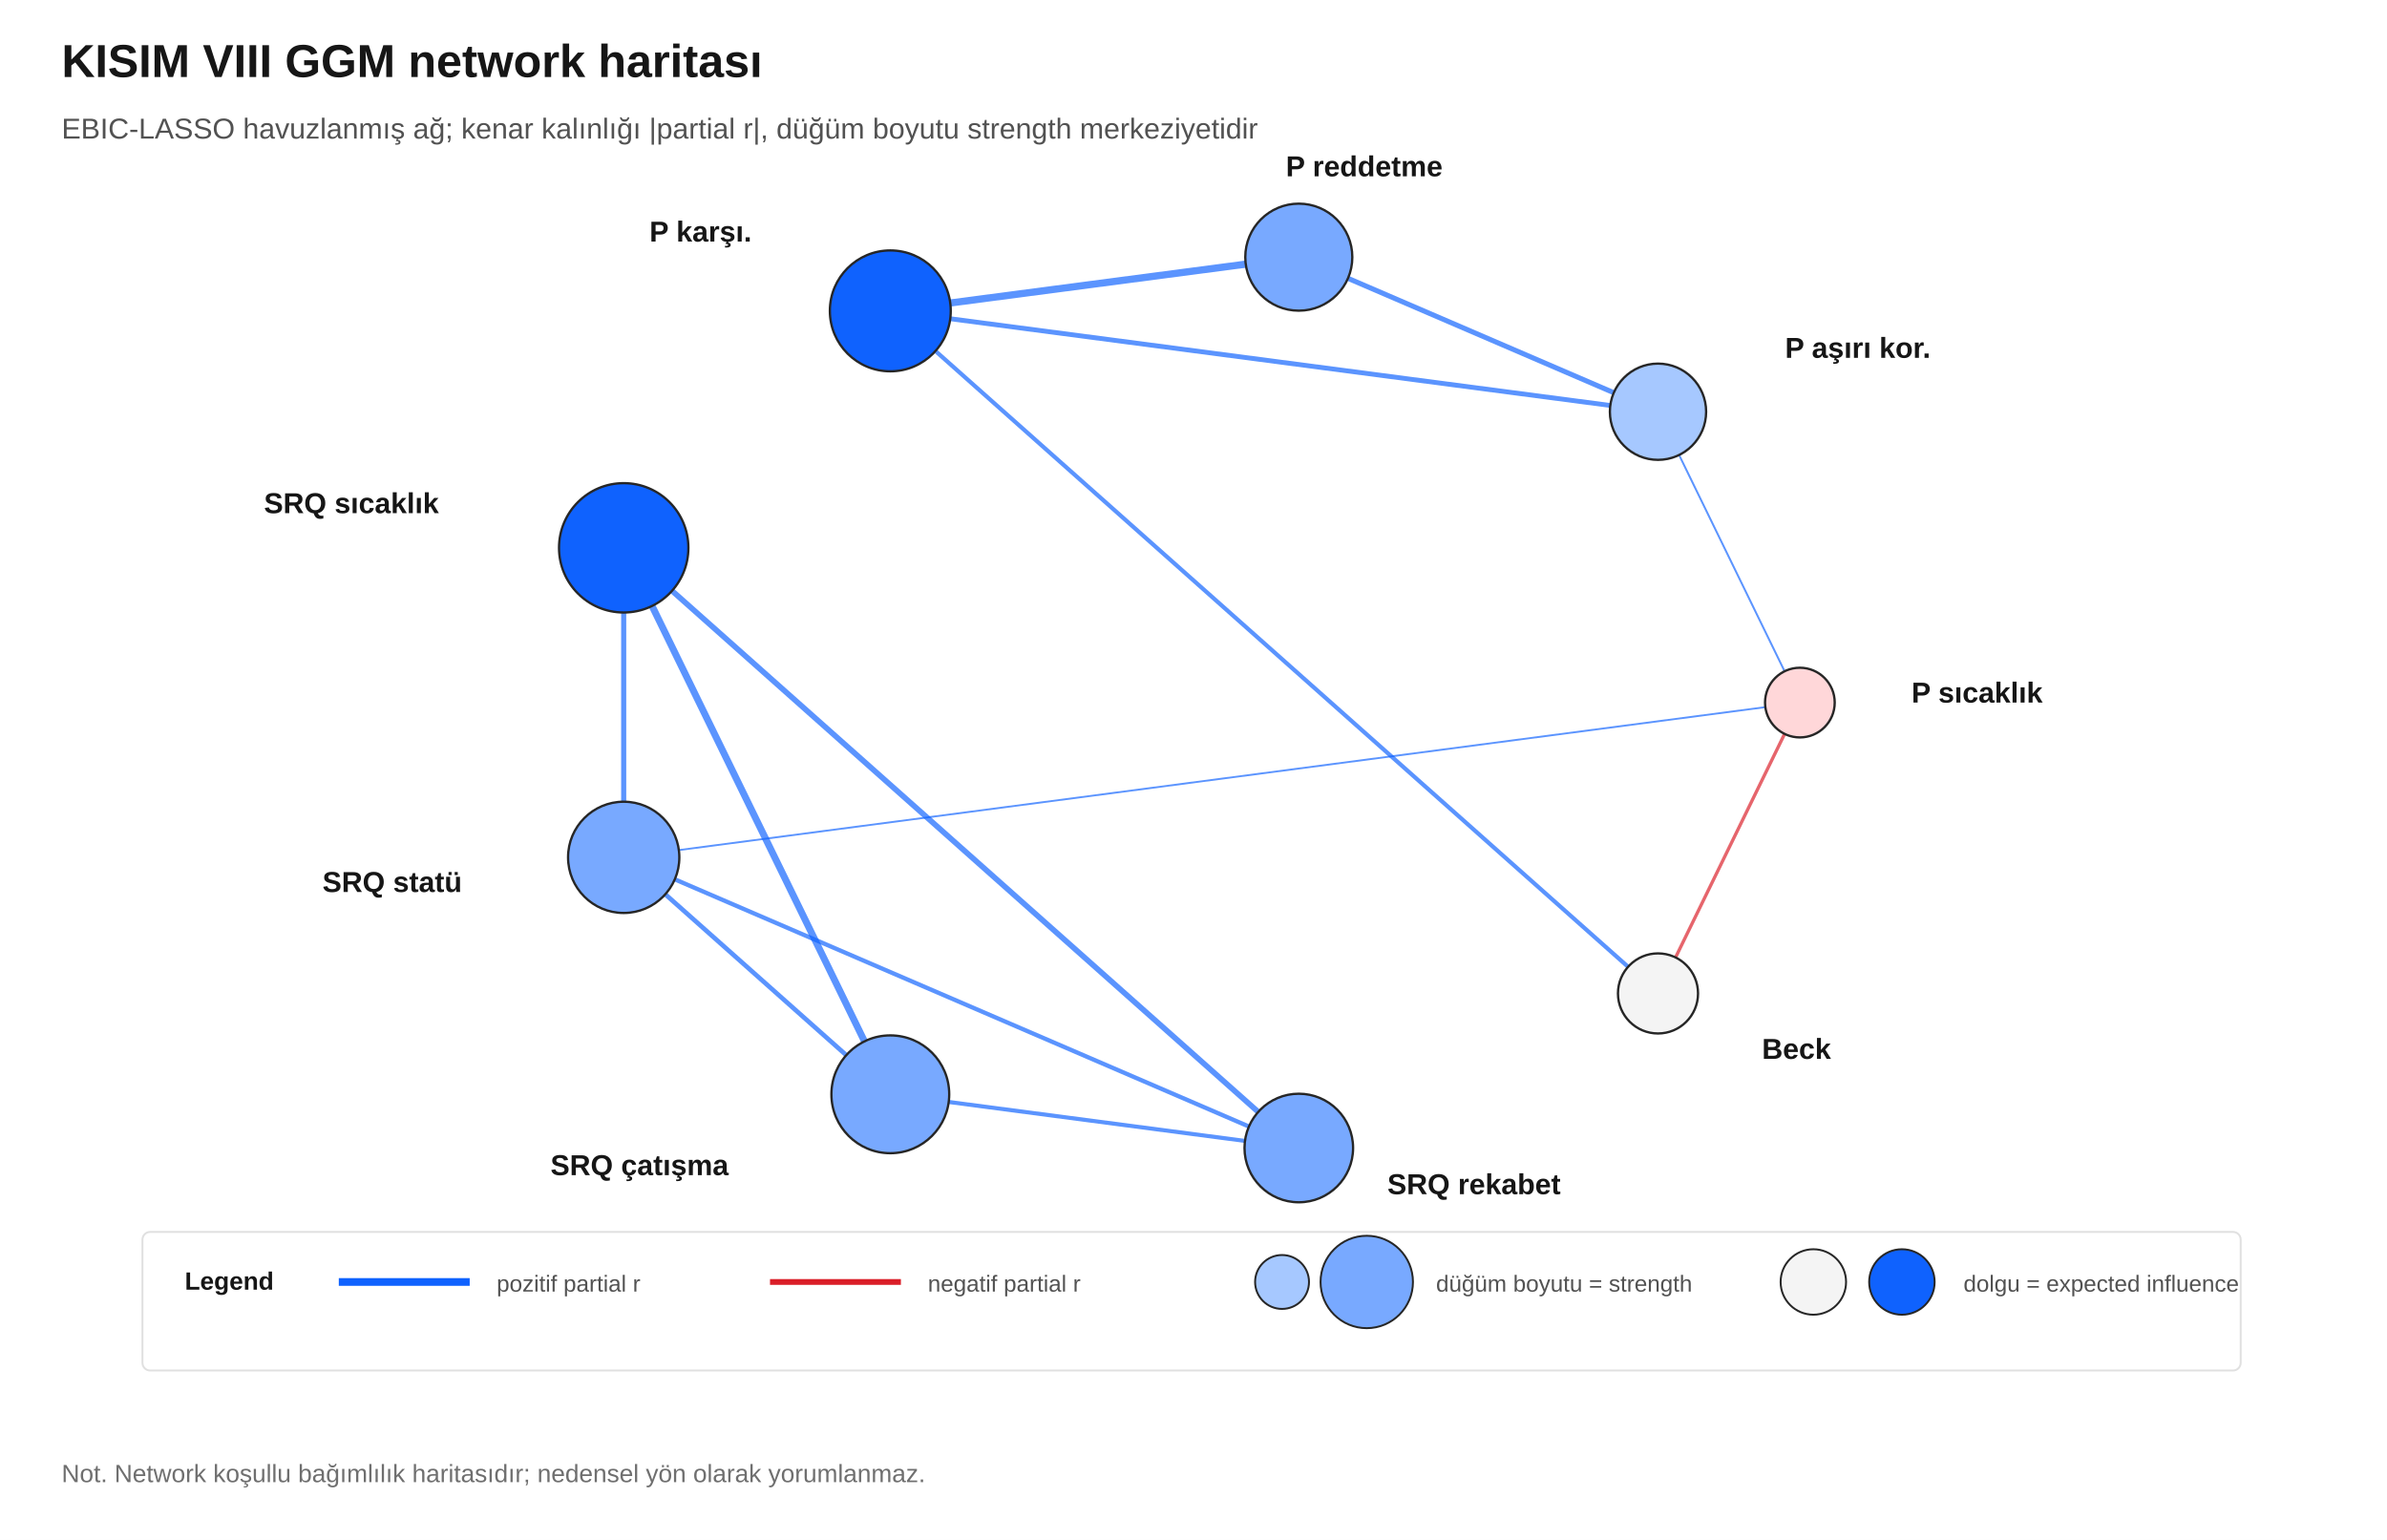
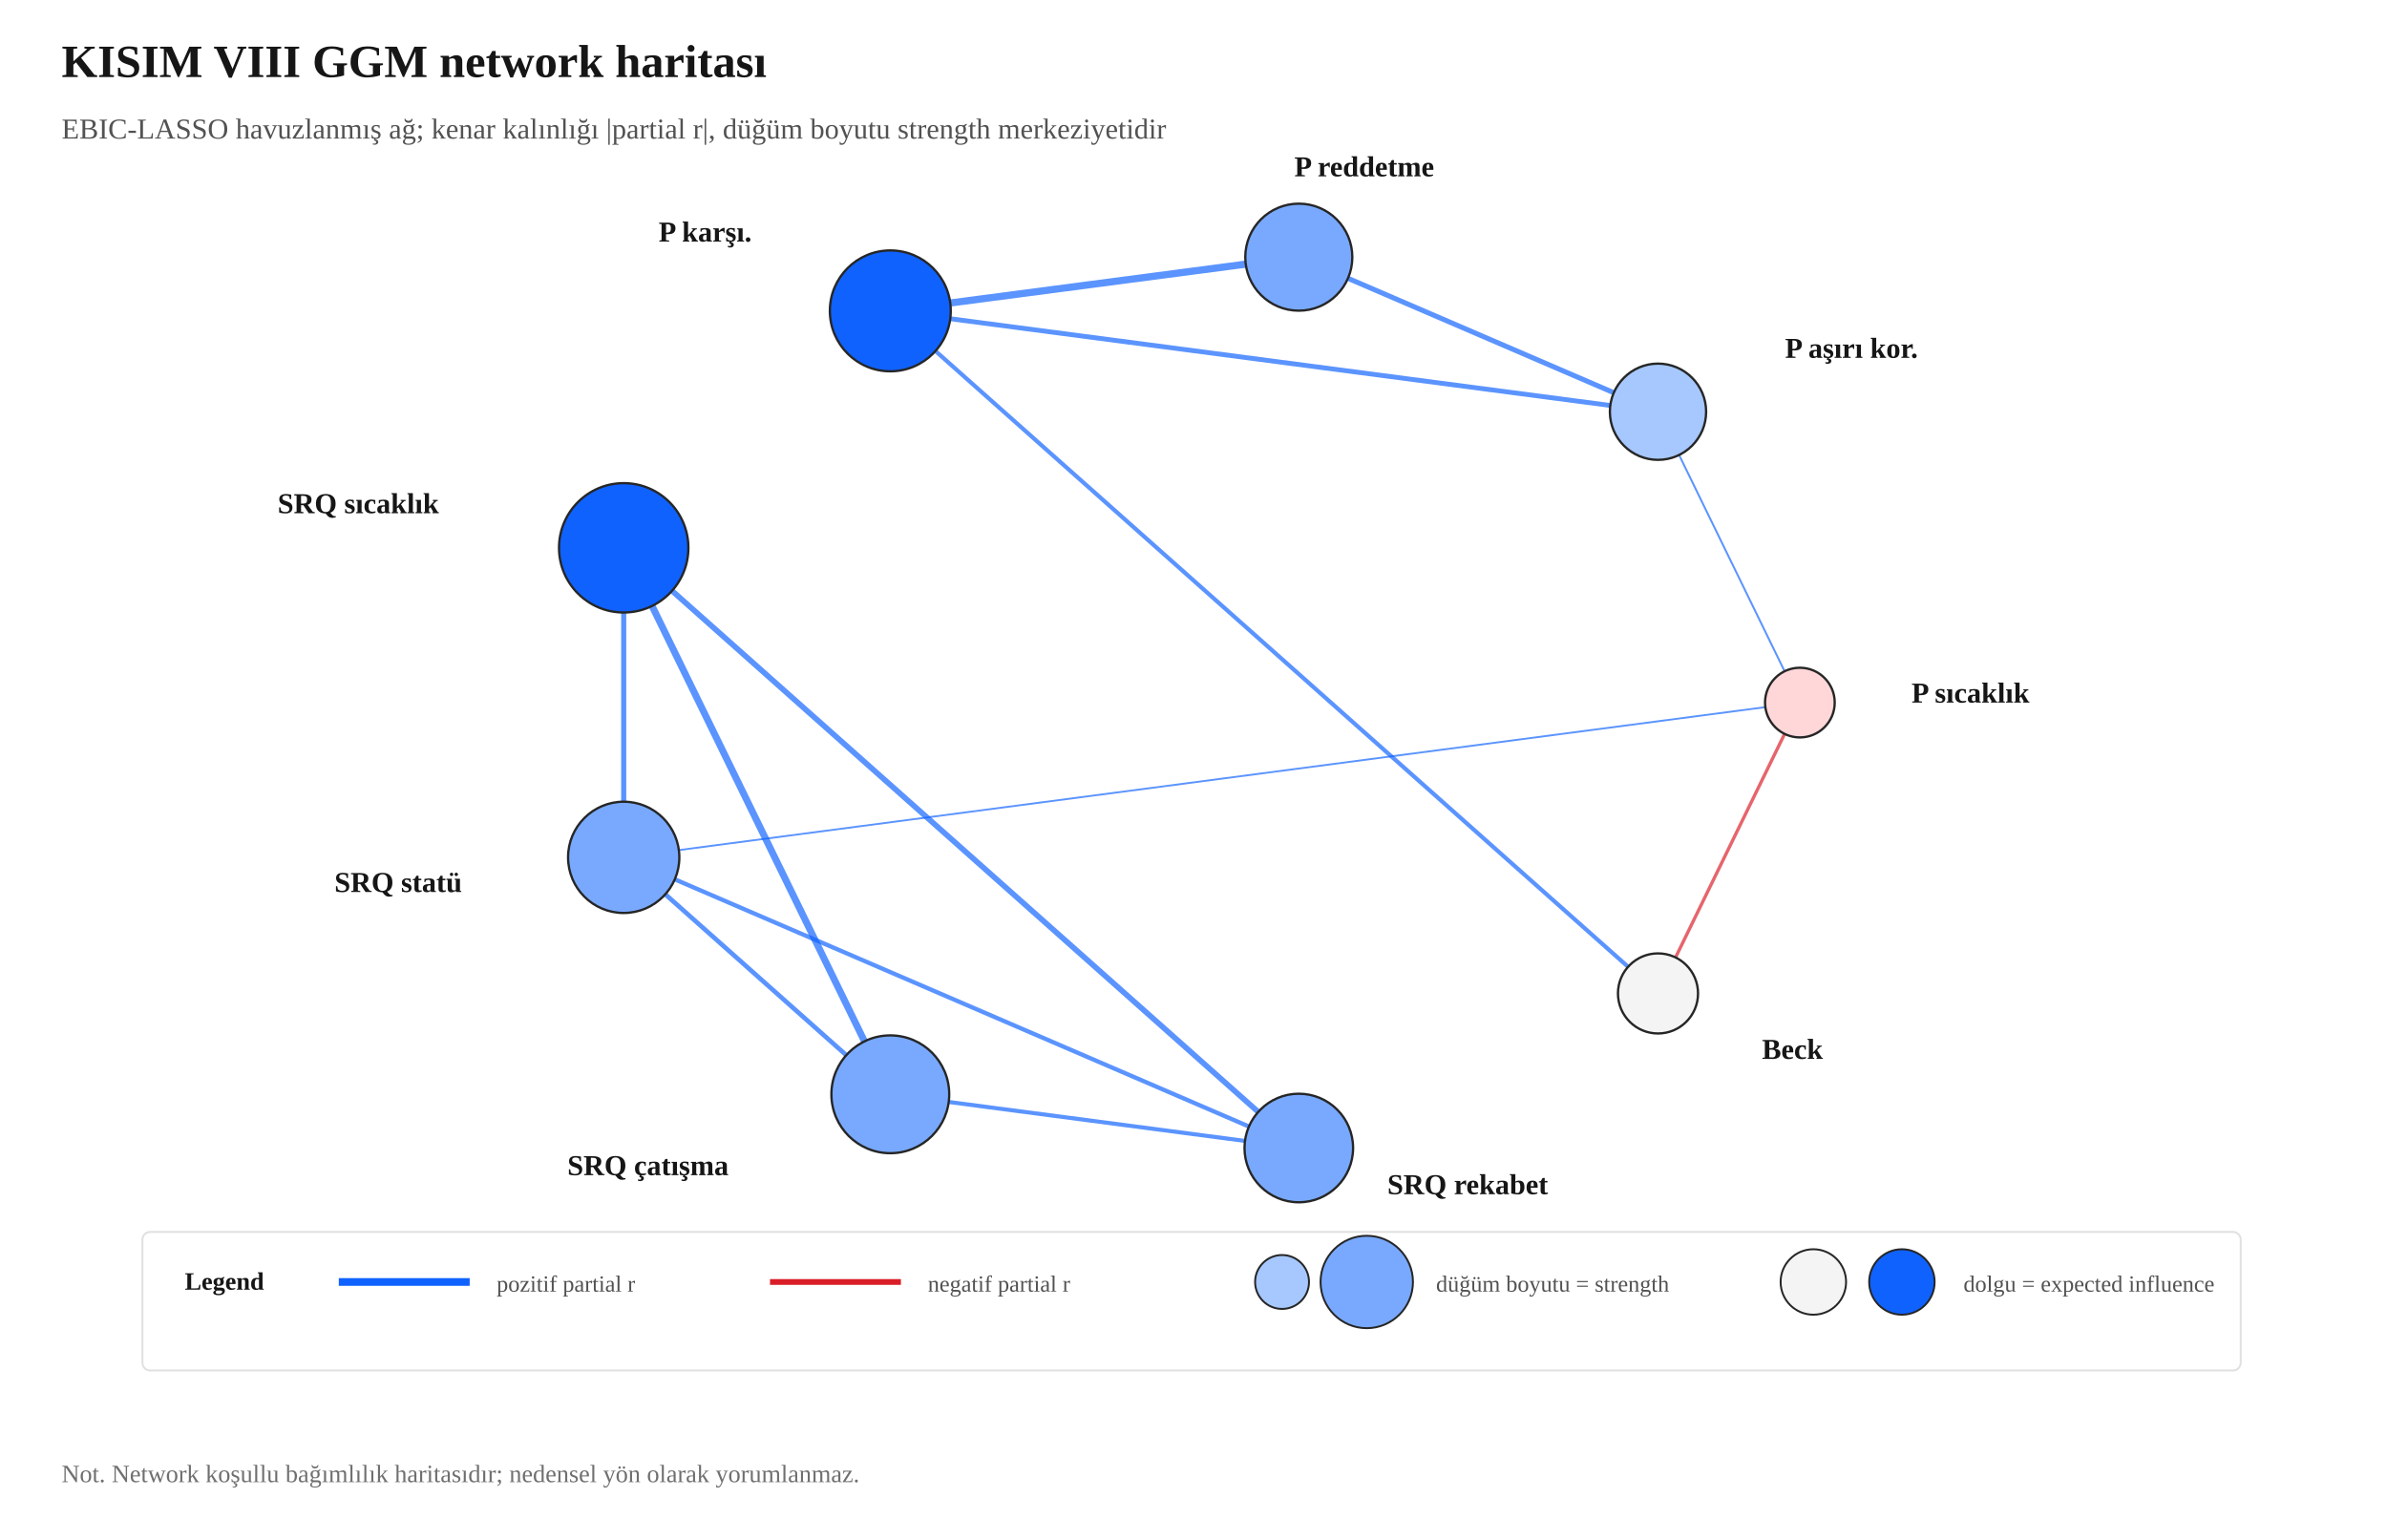
<svg xmlns="http://www.w3.org/2000/svg" data-carbon-style="IBM Carbon Design System v11" data-carbon-charts-source="carbon-design-system/carbon-charts packages/core/scss" data-font="IBM Plex Sans" data-chart-palette="@carbon/charts white 14" data-figma-technical-diagram-library="RtZDc7pMQt8HcgYTiitspr" data-technical-diagram-role="Small node + Connector + Legend" width="1240" height="800" viewBox="0 0 1240 800" role="img" aria-labelledby="title desc">
  <defs>
    <style type="text/css">
.carbon-note{font-family:'IBM Plex Sans', sans-serif;}
.tdl-node,.tdl-connector,.tdl-label-pill,.tdl-flow-number{vector-effect:non-scaling-stroke;}
.tdl-connector{fill:none;}
</style>
    <marker id="tdl-arrow" markerWidth="12" markerHeight="12" refX="10" refY="6" orient="auto" markerUnits="userSpaceOnUse">
      <path d="M 0 0 L 12 6 L 0 12 z" fill="#8d8d8d" />
    </marker>
    <marker id="tdl-arrow-blue" markerWidth="12" markerHeight="12" refX="10" refY="6" orient="auto" markerUnits="userSpaceOnUse">
      <path d="M 0 0 L 12 6 L 0 12 z" fill="#0f62fe" />
    </marker>
    <marker id="tdl-arrow-red" markerWidth="12" markerHeight="12" refX="10" refY="6" orient="auto" markerUnits="userSpaceOnUse">
      <path d="M 0 0 L 12 6 L 0 12 z" fill="#da1e28" />
    </marker>
  </defs>
  <rect width="100%" height="100%" fill="#ffffff" />
-   <text x="32.0" y="40.0" font-family="IBM Plex Sans, Arial, sans-serif" font-size="24" font-weight="600" fill="#161616" text-anchor="start">
+   <text x="32.0" y="40.0" font-family="Times New Roman, Times, serif" font-size="24" font-weight="600" fill="#161616" text-anchor="start">
    <tspan x="32.0" y="40.0">KISIM VIII GGM network haritası</tspan>
  </text>
-   <text x="32.0" y="72.0" font-family="IBM Plex Sans, Arial, sans-serif" font-size="15" font-weight="400" fill="#525252" text-anchor="start">
+   <text x="32.0" y="72.0" font-family="Times New Roman, Times, serif" font-size="15" font-weight="400" fill="#525252" text-anchor="start">
    <tspan x="32.0" y="72.0">EBIC-LASSO havuzlanmış ağ; kenar kalınlığı |partial r|, düğüm boyutu strength merkeziyetidir</tspan>
  </text>
  <line class="tdl-connector" x1="462.5" y1="161.5" x2="861.3" y2="516.1" fill="none" stroke="#0f62fe" stroke-width="2.17" opacity="0.68" />
  <line class="tdl-connector" x1="935.0" y1="365.0" x2="861.3" y2="516.1" fill="none" stroke="#da1e28" stroke-width="1.72" opacity="0.68" />
  <line class="tdl-connector" x1="935.0" y1="365.0" x2="861.3" y2="213.9" fill="none" stroke="#0f62fe" stroke-width="1.01" opacity="0.68" />
  <line class="tdl-connector" x1="861.3" y1="213.9" x2="462.5" y2="161.5" fill="none" stroke="#0f62fe" stroke-width="2.50" opacity="0.68" />
  <line class="tdl-connector" x1="674.7" y1="133.6" x2="462.5" y2="161.5" fill="none" stroke="#0f62fe" stroke-width="3.73" opacity="0.68" />
  <line class="tdl-connector" x1="861.3" y1="213.9" x2="674.7" y2="133.6" fill="none" stroke="#0f62fe" stroke-width="2.62" opacity="0.68" />
  <line class="tdl-connector" x1="324.0" y1="284.6" x2="462.5" y2="568.5" fill="none" stroke="#0f62fe" stroke-width="3.59" opacity="0.68" />
  <line class="tdl-connector" x1="324.0" y1="445.4" x2="462.5" y2="568.5" fill="none" stroke="#0f62fe" stroke-width="2.39" opacity="0.68" />
  <line class="tdl-connector" x1="462.5" y1="568.5" x2="674.7" y2="596.4" fill="none" stroke="#0f62fe" stroke-width="2.12" opacity="0.68" />
  <line class="tdl-connector" x1="324.0" y1="284.6" x2="674.7" y2="596.4" fill="none" stroke="#0f62fe" stroke-width="2.91" opacity="0.68" />
  <line class="tdl-connector" x1="324.0" y1="445.4" x2="674.7" y2="596.4" fill="none" stroke="#0f62fe" stroke-width="2.24" opacity="0.68" />
  <line class="tdl-connector" x1="935.0" y1="365.0" x2="324.0" y2="445.4" fill="none" stroke="#0f62fe" stroke-width="0.97" opacity="0.68" />
  <line class="tdl-connector" x1="324.0" y1="284.6" x2="324.0" y2="445.4" fill="none" stroke="#0f62fe" stroke-width="2.65" opacity="0.68" />
  <circle class="tdl-node" cx="861.3" cy="516.1" r="20.8" fill="#f4f4f4" stroke="#262626" stroke-width="1.2" />
-   <text x="915.3" y="550.1" font-family="IBM Plex Sans, Arial, sans-serif" font-size="15" font-weight="600" fill="#161616" text-anchor="start">
+   <text x="915.3" y="550.1" font-family="Times New Roman, Times, serif" font-size="15" font-weight="600" fill="#161616" text-anchor="start">
    <tspan x="915.3" y="550.1">Beck</tspan>
  </text>
  <circle class="tdl-node" cx="861.3" cy="213.9" r="25.0" fill="#a6c8ff" stroke="#262626" stroke-width="1.2" />
-   <text x="927.3" y="185.9" font-family="IBM Plex Sans, Arial, sans-serif" font-size="15" font-weight="600" fill="#161616" text-anchor="start">
+   <text x="927.3" y="185.9" font-family="Times New Roman, Times, serif" font-size="15" font-weight="600" fill="#161616" text-anchor="start">
    <tspan x="927.3" y="185.9">P aşırı kor.</tspan>
  </text>
  <circle class="tdl-node" cx="462.5" cy="161.5" r="31.4" fill="#0f62fe" stroke="#262626" stroke-width="1.2" />
-   <text x="390.5" y="125.5" font-family="IBM Plex Sans, Arial, sans-serif" font-size="15" font-weight="600" fill="#161616" text-anchor="end">
+   <text x="390.5" y="125.5" font-family="Times New Roman, Times, serif" font-size="15" font-weight="600" fill="#161616" text-anchor="end">
    <tspan x="390.5" y="125.5">P karşı.</tspan>
  </text>
  <circle class="tdl-node" cx="674.7" cy="133.6" r="27.8" fill="#78a9ff" stroke="#262626" stroke-width="1.2" />
-   <text x="708.7" y="91.6" font-family="IBM Plex Sans, Arial, sans-serif" font-size="15" font-weight="600" fill="#161616" text-anchor="middle">
+   <text x="708.7" y="91.6" font-family="Times New Roman, Times, serif" font-size="15" font-weight="600" fill="#161616" text-anchor="middle">
    <tspan x="708.7" y="91.6">P reddetme</tspan>
  </text>
  <circle class="tdl-node" cx="935.0" cy="365.0" r="18.1" fill="#ffd7d9" stroke="#262626" stroke-width="1.2" />
-   <text x="993.0" y="365.0" font-family="IBM Plex Sans, Arial, sans-serif" font-size="15" font-weight="600" fill="#161616" text-anchor="start">
+   <text x="993.0" y="365.0" font-family="Times New Roman, Times, serif" font-size="15" font-weight="600" fill="#161616" text-anchor="start">
    <tspan x="993.0" y="365.0">P sıcaklık</tspan>
  </text>
  <circle class="tdl-node" cx="462.5" cy="568.5" r="30.6" fill="#78a9ff" stroke="#262626" stroke-width="1.2" />
-   <text x="378.5" y="610.5" font-family="IBM Plex Sans, Arial, sans-serif" font-size="15" font-weight="600" fill="#161616" text-anchor="end">
+   <text x="378.5" y="610.5" font-family="Times New Roman, Times, serif" font-size="15" font-weight="600" fill="#161616" text-anchor="end">
    <tspan x="378.5" y="610.5">SRQ çatışma</tspan>
  </text>
  <circle class="tdl-node" cx="674.7" cy="596.4" r="28.2" fill="#78a9ff" stroke="#262626" stroke-width="1.2" />
-   <text x="720.7" y="620.4" font-family="IBM Plex Sans, Arial, sans-serif" font-size="15" font-weight="600" fill="#161616" text-anchor="start">
+   <text x="720.7" y="620.4" font-family="Times New Roman, Times, serif" font-size="15" font-weight="600" fill="#161616" text-anchor="start">
    <tspan x="720.7" y="620.4">SRQ rekabet</tspan>
  </text>
  <circle class="tdl-node" cx="324.0" cy="445.4" r="28.9" fill="#78a9ff" stroke="#262626" stroke-width="1.2" />
-   <text x="240.0" y="463.4" font-family="IBM Plex Sans, Arial, sans-serif" font-size="15" font-weight="600" fill="#161616" text-anchor="end">
+   <text x="240.0" y="463.4" font-family="Times New Roman, Times, serif" font-size="15" font-weight="600" fill="#161616" text-anchor="end">
    <tspan x="240.0" y="463.4">SRQ statü</tspan>
  </text>
  <circle class="tdl-node" cx="324.0" cy="284.6" r="33.6" fill="#0f62fe" stroke="#262626" stroke-width="1.2" />
-   <text x="228.0" y="266.6" font-family="IBM Plex Sans, Arial, sans-serif" font-size="15" font-weight="600" fill="#161616" text-anchor="end">
+   <text x="228.0" y="266.6" font-family="Times New Roman, Times, serif" font-size="15" font-weight="600" fill="#161616" text-anchor="end">
    <tspan x="228.0" y="266.6">SRQ sıcaklık</tspan>
  </text>
  <rect x="74" y="640" width="1090" height="72" rx="4" fill="#ffffff" stroke="#e0e0e0" stroke-width="1" />
-   <text x="96.0" y="670.0" font-family="IBM Plex Sans, Arial, sans-serif" font-size="13" font-weight="600" fill="#161616" text-anchor="start">
+   <text x="96.0" y="670.0" font-family="Times New Roman, Times, serif" font-size="13" font-weight="600" fill="#161616" text-anchor="start">
    <tspan x="96.0" y="670.0">Legend</tspan>
  </text>
  <line class="tdl-connector" x1="176.0" y1="666.0" x2="244.0" y2="666.0" fill="none" stroke="#0f62fe" stroke-width="4.00" opacity="1.00" />
-   <text x="258.0" y="671.0" font-family="IBM Plex Sans, Arial, sans-serif" font-size="12" font-weight="400" fill="#525252" text-anchor="start">
+   <text x="258.0" y="671.0" font-family="Times New Roman, Times, serif" font-size="12" font-weight="400" fill="#525252" text-anchor="start">
    <tspan x="258.0" y="671.0">pozitif partial r</tspan>
  </text>
  <line class="tdl-connector" x1="400.0" y1="666.0" x2="468.0" y2="666.0" fill="none" stroke="#da1e28" stroke-width="3.00" opacity="1.00" />
-   <text x="482.0" y="671.0" font-family="IBM Plex Sans, Arial, sans-serif" font-size="12" font-weight="400" fill="#525252" text-anchor="start">
+   <text x="482.0" y="671.0" font-family="Times New Roman, Times, serif" font-size="12" font-weight="400" fill="#525252" text-anchor="start">
    <tspan x="482.0" y="671.0">negatif partial r</tspan>
  </text>
  <circle cx="666" cy="666" r="14" fill="#a6c8ff" stroke="#262626" stroke-width="1" />
  <circle cx="710" cy="666" r="24" fill="#78a9ff" stroke="#262626" stroke-width="1" />
-   <text x="746.0" y="671.0" font-family="IBM Plex Sans, Arial, sans-serif" font-size="12" font-weight="400" fill="#525252" text-anchor="start">
+   <text x="746.0" y="671.0" font-family="Times New Roman, Times, serif" font-size="12" font-weight="400" fill="#525252" text-anchor="start">
    <tspan x="746.0" y="671.0">düğüm boyutu = strength</tspan>
  </text>
  <circle cx="942" cy="666" r="17" fill="#f4f4f4" stroke="#262626" stroke-width="1" />
  <circle cx="988" cy="666" r="17" fill="#0f62fe" stroke="#262626" stroke-width="1" />
-   <text x="1020.0" y="671.0" font-family="IBM Plex Sans, Arial, sans-serif" font-size="12" font-weight="400" fill="#525252" text-anchor="start">
+   <text x="1020.0" y="671.0" font-family="Times New Roman, Times, serif" font-size="12" font-weight="400" fill="#525252" text-anchor="start">
    <tspan x="1020.0" y="671.0">dolgu = expected influence</tspan>
  </text>
-   <text x="32.0" y="770.0" font-family="IBM Plex Sans, Arial, sans-serif" font-size="13" font-weight="400" fill="#6f6f6f" text-anchor="start">
+   <text x="32.0" y="770.0" font-family="Times New Roman, Times, serif" font-size="13" font-weight="400" fill="#6f6f6f" text-anchor="start">
    <tspan x="32.0" y="770.0">Not. Network koşullu bağımlılık haritasıdır; nedensel yön olarak yorumlanmaz.</tspan>
  </text>
</svg>
